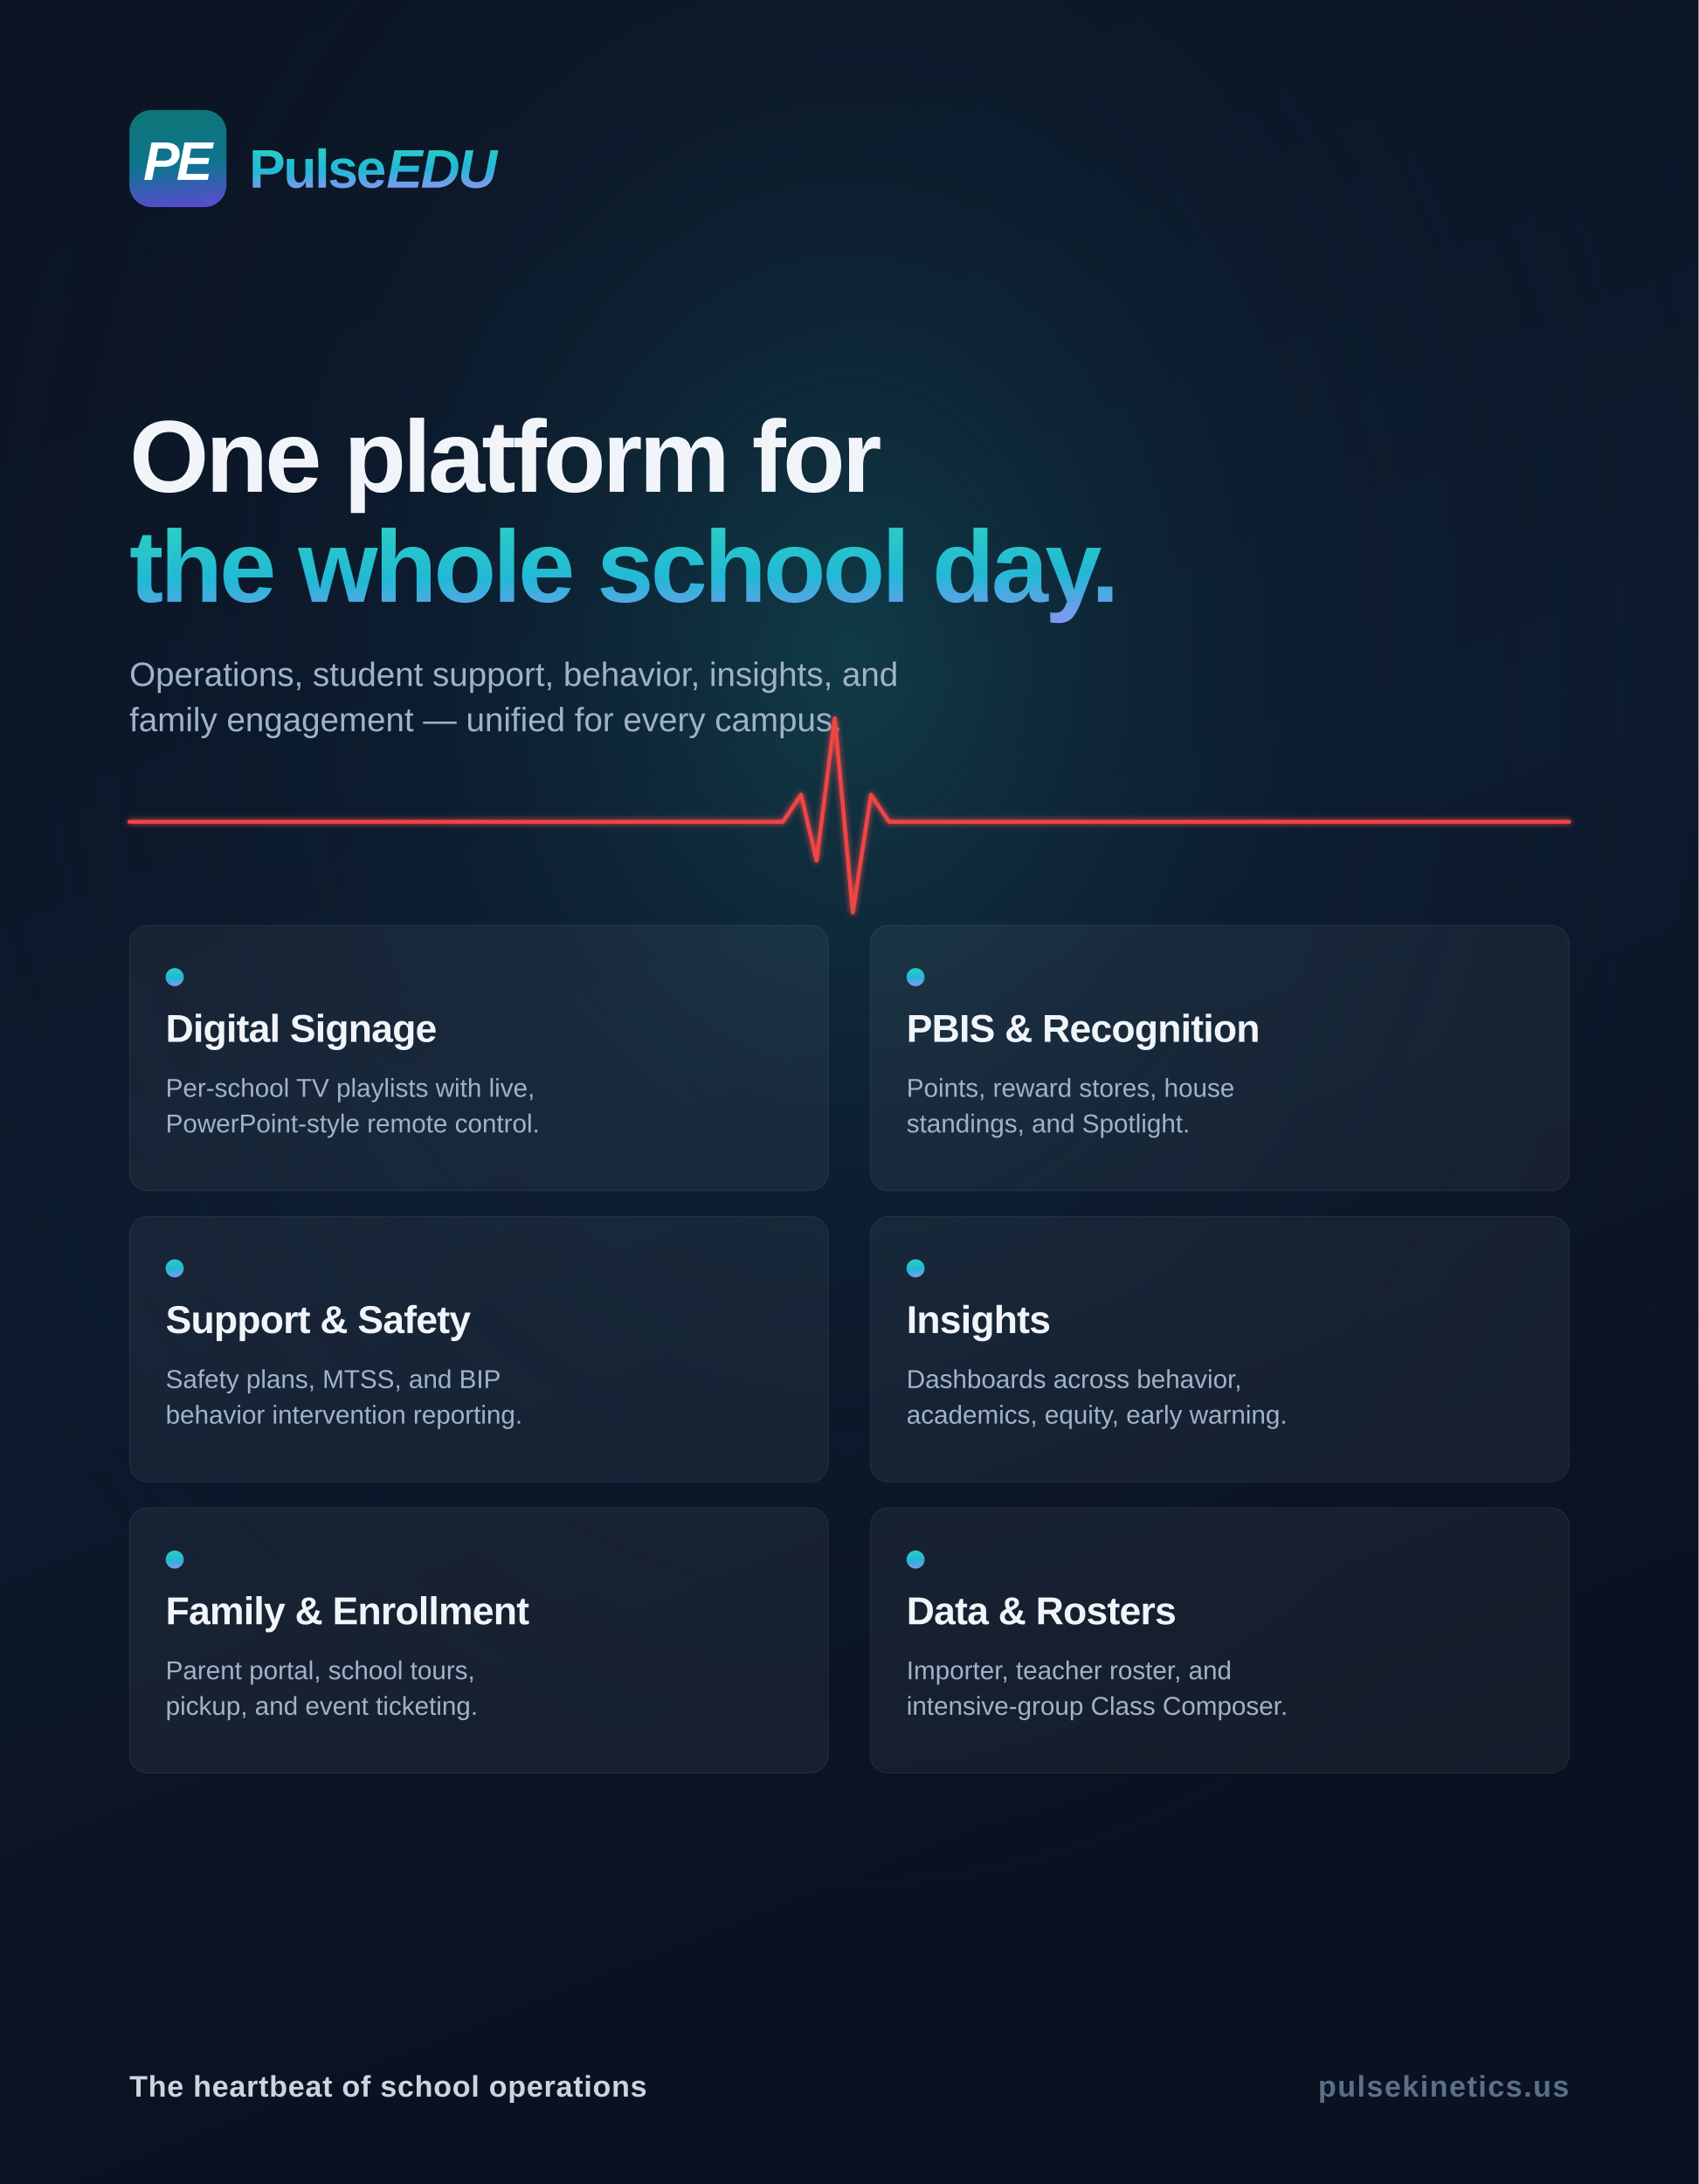
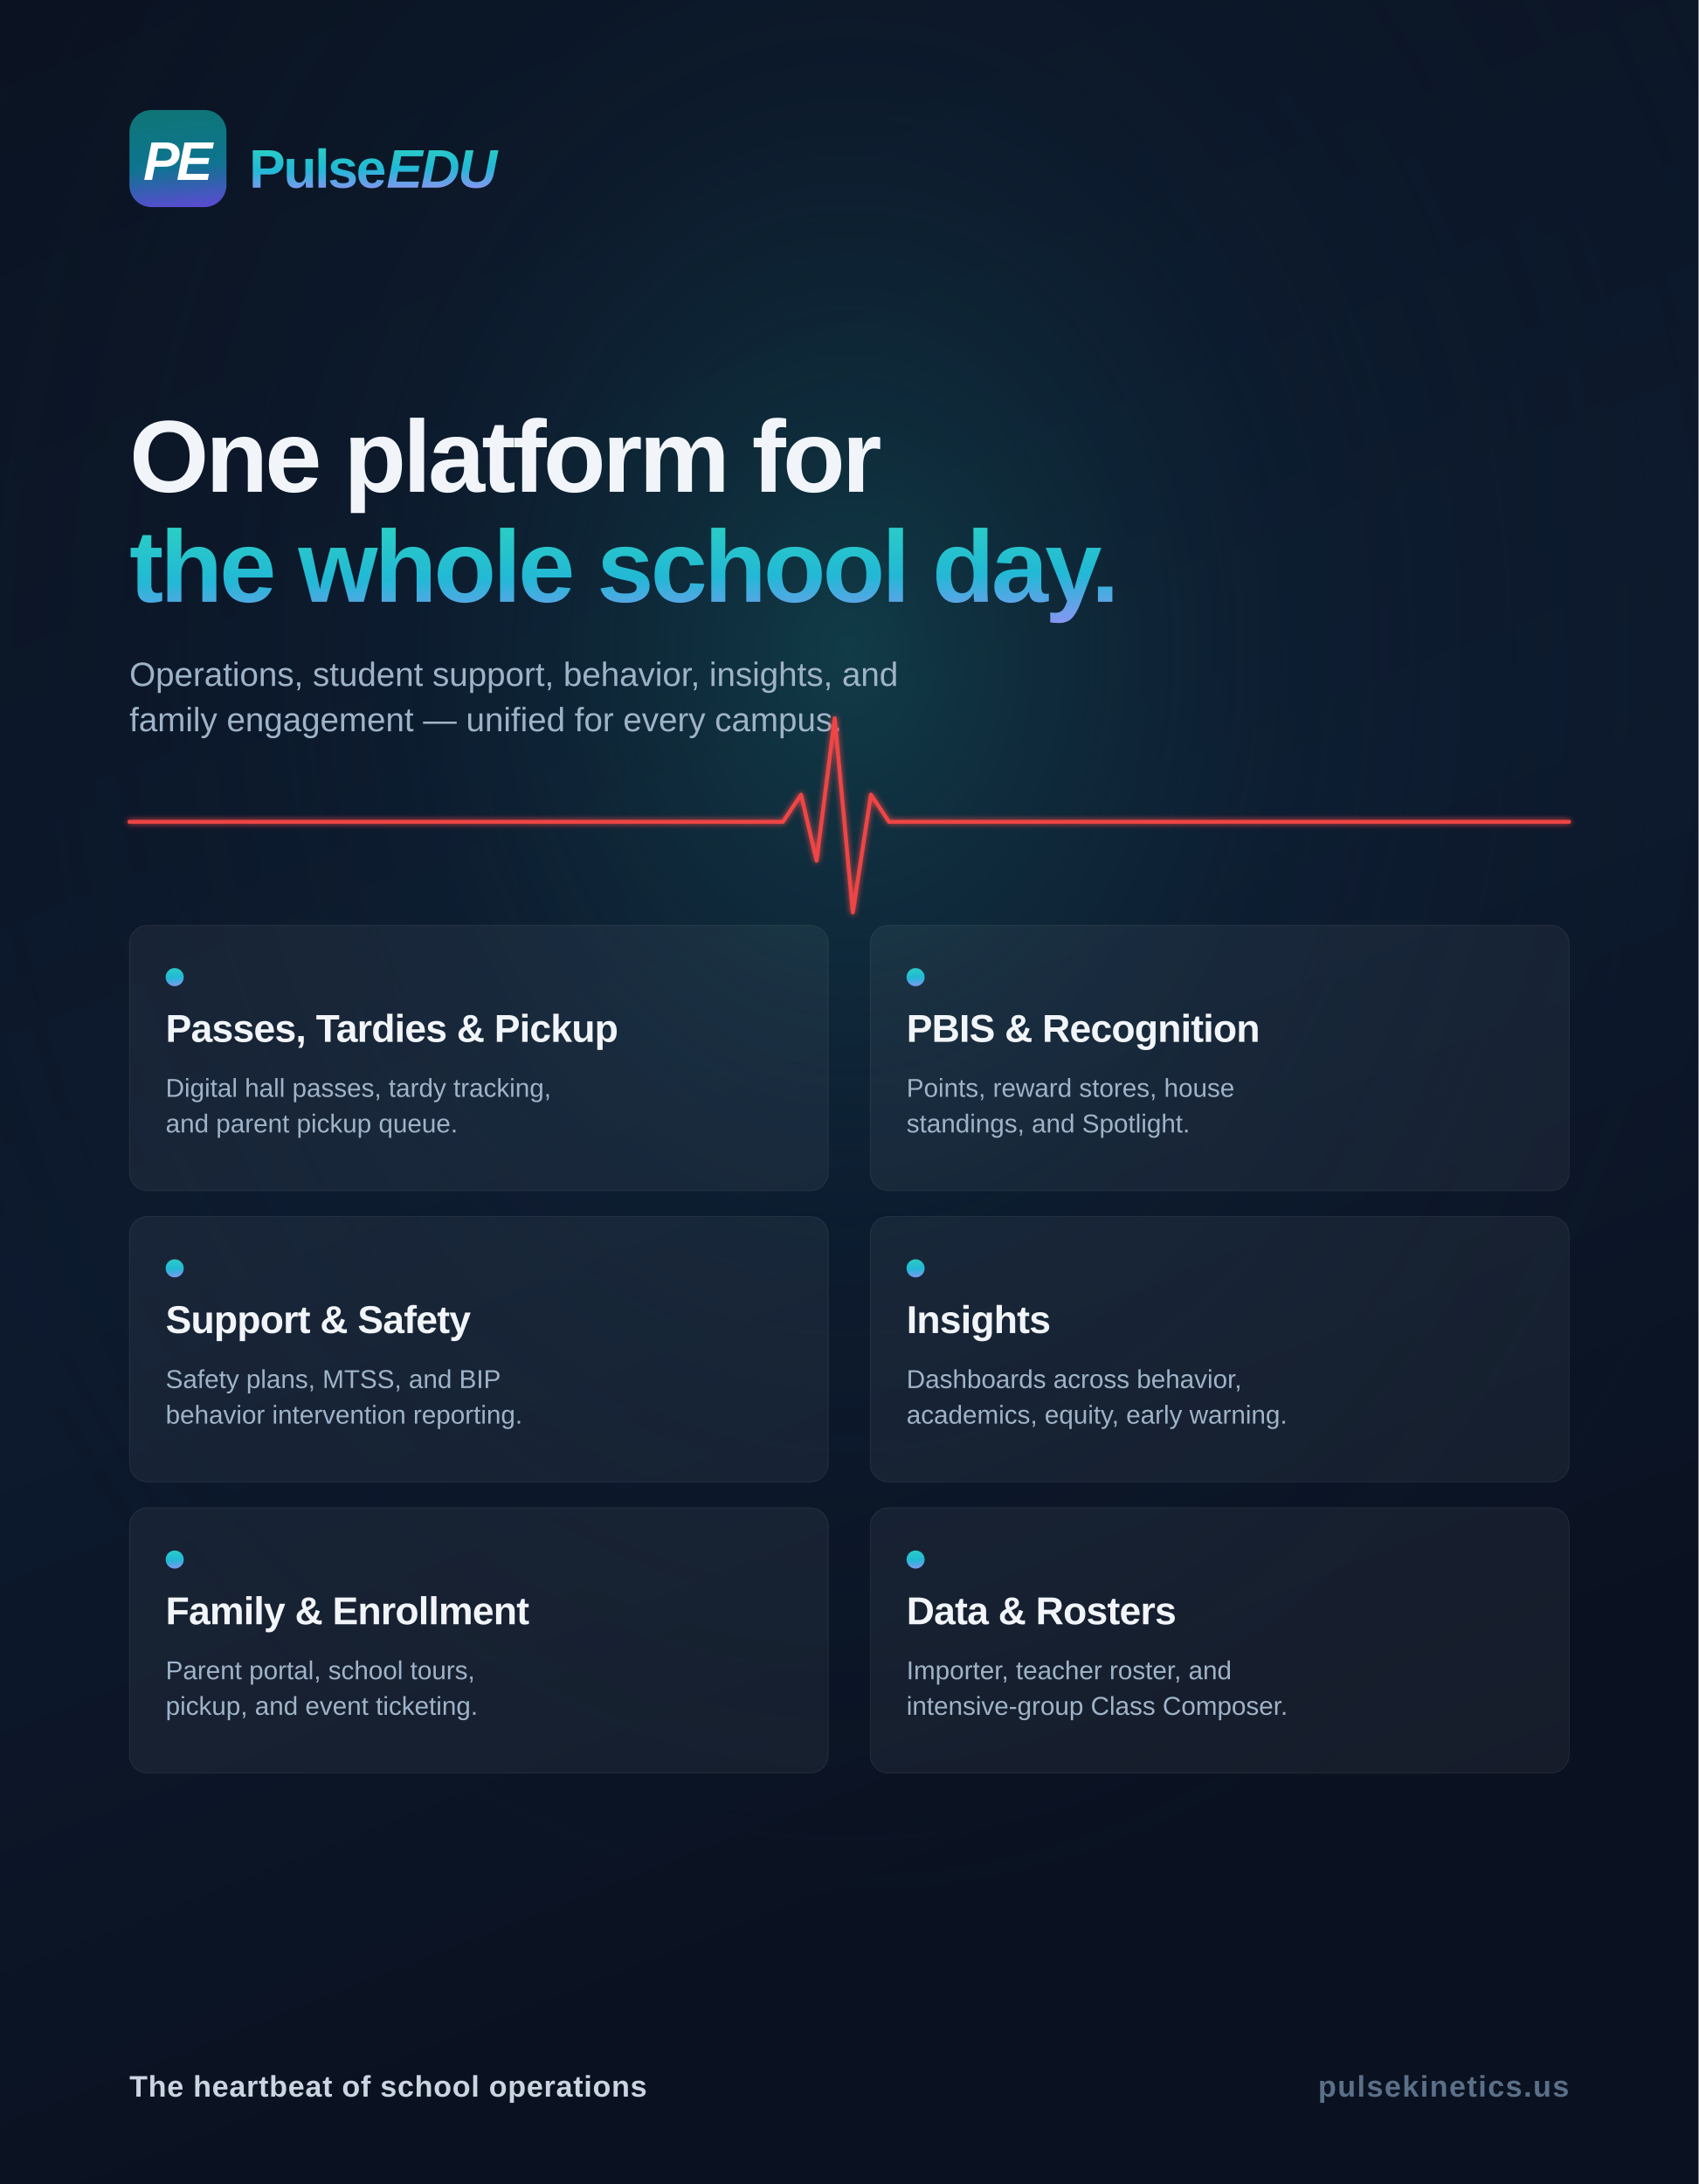
<svg xmlns="http://www.w3.org/2000/svg" width="2625" height="3375" viewBox="0 0 2625 3375" role="img" aria-label="PulseEDU flyer front">
  <defs>
    <linearGradient id="bg" x1="0" y1="0" x2="0.3" y2="1">
      <stop offset="0%" stop-color="#0b1322" />
      <stop offset="55%" stop-color="#0d1a2e" />
      <stop offset="100%" stop-color="#0a1120" />
    </linearGradient>
    <radialGradient id="halo" cx="50%" cy="30%" r="60%">
      <stop offset="0%" stop-color="#155e63" stop-opacity="0.5" />
      <stop offset="45%" stop-color="#0e2a3e" stop-opacity="0.22" />
      <stop offset="100%" stop-color="#0a1120" stop-opacity="0" />
    </radialGradient>
    <linearGradient id="wm" x1="0" y1="0" x2="1" y2="1" gradientTransform="rotate(40 0.5 0.5)">
      <stop offset="0%" stop-color="#2dd4bf" />
      <stop offset="52%" stop-color="#22b8d6" />
      <stop offset="100%" stop-color="#a78bfa" />
    </linearGradient>
    <linearGradient id="wmtile" x1="0" y1="0" x2="1" y2="1" gradientTransform="rotate(40 0.5 0.5)">
      <stop offset="0%" stop-color="#0f766e" />
      <stop offset="55%" stop-color="#0e7490" />
      <stop offset="100%" stop-color="#7c3aed" />
    </linearGradient>
    <filter id="glow" x="-20%" y="-200%" width="140%" height="500%">
      <feGaussianBlur stdDeviation="4" result="b" />
      <feMerge>
        <feMergeNode in="b" />
        <feMergeNode in="SourceGraphic" />
      </feMerge>
    </filter>
    <style>
      .f{font-family:'Helvetica Neue',Arial,'DejaVu Sans',sans-serif;}
    </style>
  </defs>
  <rect width="2625" height="3375" fill="url(#bg)" />
  <rect width="2625" height="3375" fill="url(#halo)" />
  <rect x="200" y="170" width="150" height="150" rx="34" fill="url(#wmtile)" />
  <text x="275" y="278" text-anchor="middle" class="f" font-weight="900" font-style="italic" font-size="84" letter-spacing="-5" fill="#ffffff">PE</text>
  <text x="385" y="290" class="f" font-weight="800" font-size="84" letter-spacing="-3" fill="url(#wm)">Pulse<tspan font-weight="900" font-style="italic">EDU</tspan>
  </text>
  <text x="200" y="760" class="f" font-weight="800" font-size="158" letter-spacing="-5" fill="#f1f5f9">One platform for</text>
  <text x="200" y="930" class="f" font-weight="800" font-size="158" letter-spacing="-5" fill="url(#wm)">the whole school day.</text>
  <text x="200" y="1060" class="f" font-weight="500" font-size="52" letter-spacing="0" fill="#9fb3c8">Operations, student support, behavior, insights, and</text>
  <text x="200" y="1130" class="f" font-weight="500" font-size="52" letter-spacing="0" fill="#9fb3c8">family engagement — unified for every campus.</text>
  <path d="M200 1270 H1180 L1210 1270 L1238 1228 L1262 1330 L1290 1110 L1318 1410 L1346 1228 L1374 1270 H2425" fill="none" stroke="#ef4444" stroke-width="6" stroke-linecap="round" stroke-linejoin="round" filter="url(#glow)" />
  <g class="f">
    <g transform="translate(200,1430)">
      <rect width="1080" height="410" rx="28" fill="#ffffff" fill-opacity="0.05" stroke="#ffffff" stroke-opacity="0.10" />
      <circle cx="70" cy="80" r="14" fill="url(#wm)" />
-       <text x="56" y="180" font-weight="800" font-size="60" letter-spacing="-1" fill="#f1f5f9">Digital Signage</text>
-       <text x="56" y="265" font-weight="500" font-size="40" fill="#9fb3c8">Per-school TV playlists with live,</text>
-       <text x="56" y="320" font-weight="500" font-size="40" fill="#9fb3c8">PowerPoint-style remote control.</text>
+       <text x="56" y="180" font-weight="800" font-size="60" letter-spacing="-1" fill="#f1f5f9">Passes, Tardies &amp; Pickup</text>
+       <text x="56" y="265" font-weight="500" font-size="40" fill="#9fb3c8">Digital hall passes, tardy tracking,</text>
+       <text x="56" y="320" font-weight="500" font-size="40" fill="#9fb3c8">and parent pickup queue.</text>
    </g>
    <g transform="translate(1345,1430)">
      <rect width="1080" height="410" rx="28" fill="#ffffff" fill-opacity="0.05" stroke="#ffffff" stroke-opacity="0.10" />
      <circle cx="70" cy="80" r="14" fill="url(#wm)" />
      <text x="56" y="180" font-weight="800" font-size="60" letter-spacing="-1" fill="#f1f5f9">PBIS &amp; Recognition</text>
      <text x="56" y="265" font-weight="500" font-size="40" fill="#9fb3c8">Points, reward stores, house</text>
      <text x="56" y="320" font-weight="500" font-size="40" fill="#9fb3c8">standings, and Spotlight.</text>
    </g>
    <g transform="translate(200,1880)">
      <rect width="1080" height="410" rx="28" fill="#ffffff" fill-opacity="0.05" stroke="#ffffff" stroke-opacity="0.10" />
      <circle cx="70" cy="80" r="14" fill="url(#wm)" />
      <text x="56" y="180" font-weight="800" font-size="60" letter-spacing="-1" fill="#f1f5f9">Support &amp; Safety</text>
      <text x="56" y="265" font-weight="500" font-size="40" fill="#9fb3c8">Safety plans, MTSS, and BIP</text>
      <text x="56" y="320" font-weight="500" font-size="40" fill="#9fb3c8">behavior intervention reporting.</text>
    </g>
    <g transform="translate(1345,1880)">
      <rect width="1080" height="410" rx="28" fill="#ffffff" fill-opacity="0.05" stroke="#ffffff" stroke-opacity="0.10" />
      <circle cx="70" cy="80" r="14" fill="url(#wm)" />
      <text x="56" y="180" font-weight="800" font-size="60" letter-spacing="-1" fill="#f1f5f9">Insights</text>
      <text x="56" y="265" font-weight="500" font-size="40" fill="#9fb3c8">Dashboards across behavior,</text>
      <text x="56" y="320" font-weight="500" font-size="40" fill="#9fb3c8">academics, equity, early warning.</text>
    </g>
    <g transform="translate(200,2330)">
      <rect width="1080" height="410" rx="28" fill="#ffffff" fill-opacity="0.05" stroke="#ffffff" stroke-opacity="0.10" />
      <circle cx="70" cy="80" r="14" fill="url(#wm)" />
      <text x="56" y="180" font-weight="800" font-size="60" letter-spacing="-1" fill="#f1f5f9">Family &amp; Enrollment</text>
      <text x="56" y="265" font-weight="500" font-size="40" fill="#9fb3c8">Parent portal, school tours,</text>
      <text x="56" y="320" font-weight="500" font-size="40" fill="#9fb3c8">pickup, and event ticketing.</text>
    </g>
    <g transform="translate(1345,2330)">
      <rect width="1080" height="410" rx="28" fill="#ffffff" fill-opacity="0.05" stroke="#ffffff" stroke-opacity="0.10" />
      <circle cx="70" cy="80" r="14" fill="url(#wm)" />
      <text x="56" y="180" font-weight="800" font-size="60" letter-spacing="-1" fill="#f1f5f9">Data &amp; Rosters</text>
      <text x="56" y="265" font-weight="500" font-size="40" fill="#9fb3c8">Importer, teacher roster, and</text>
      <text x="56" y="320" font-weight="500" font-size="40" fill="#9fb3c8">intensive-group Class Composer.</text>
    </g>
  </g>
  <text x="200" y="3240" class="f" font-weight="700" font-size="46" letter-spacing="1" fill="#cbd5e1">The heartbeat of school operations</text>
  <text x="2425" y="3240" text-anchor="end" class="f" font-weight="700" font-size="46" letter-spacing="2" fill="#5a7088">pulsekinetics.us</text>
</svg>
